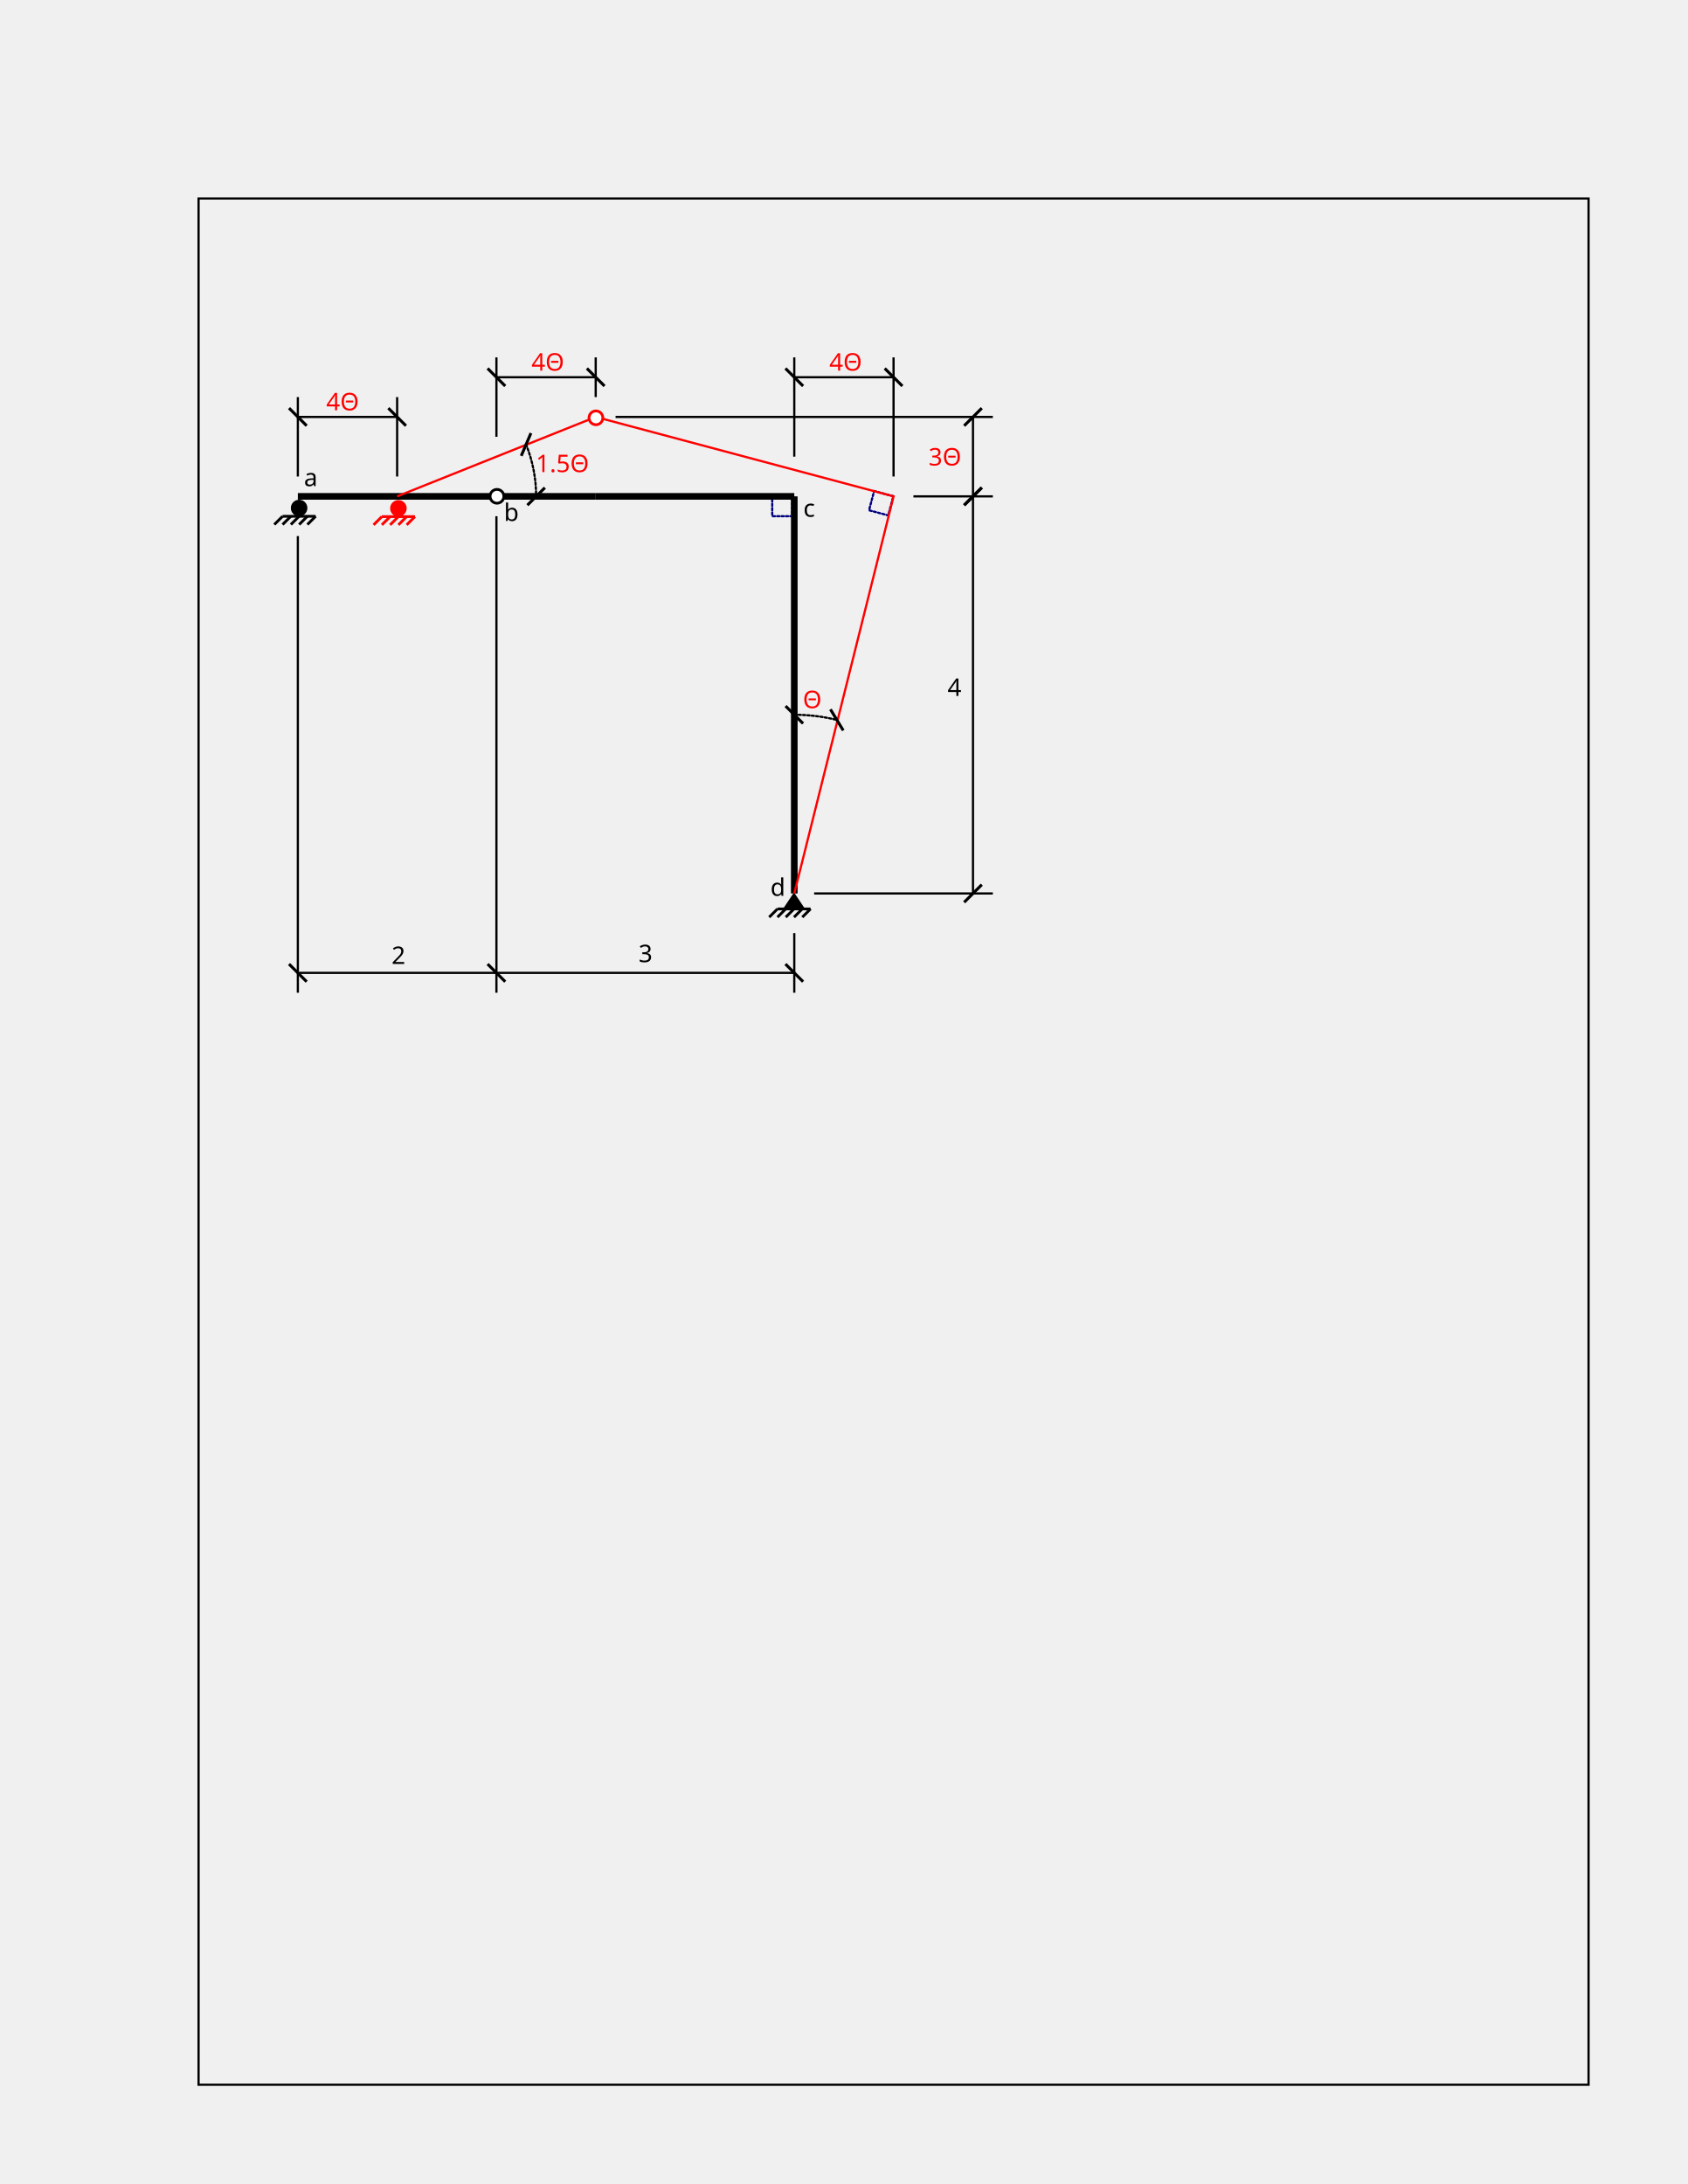
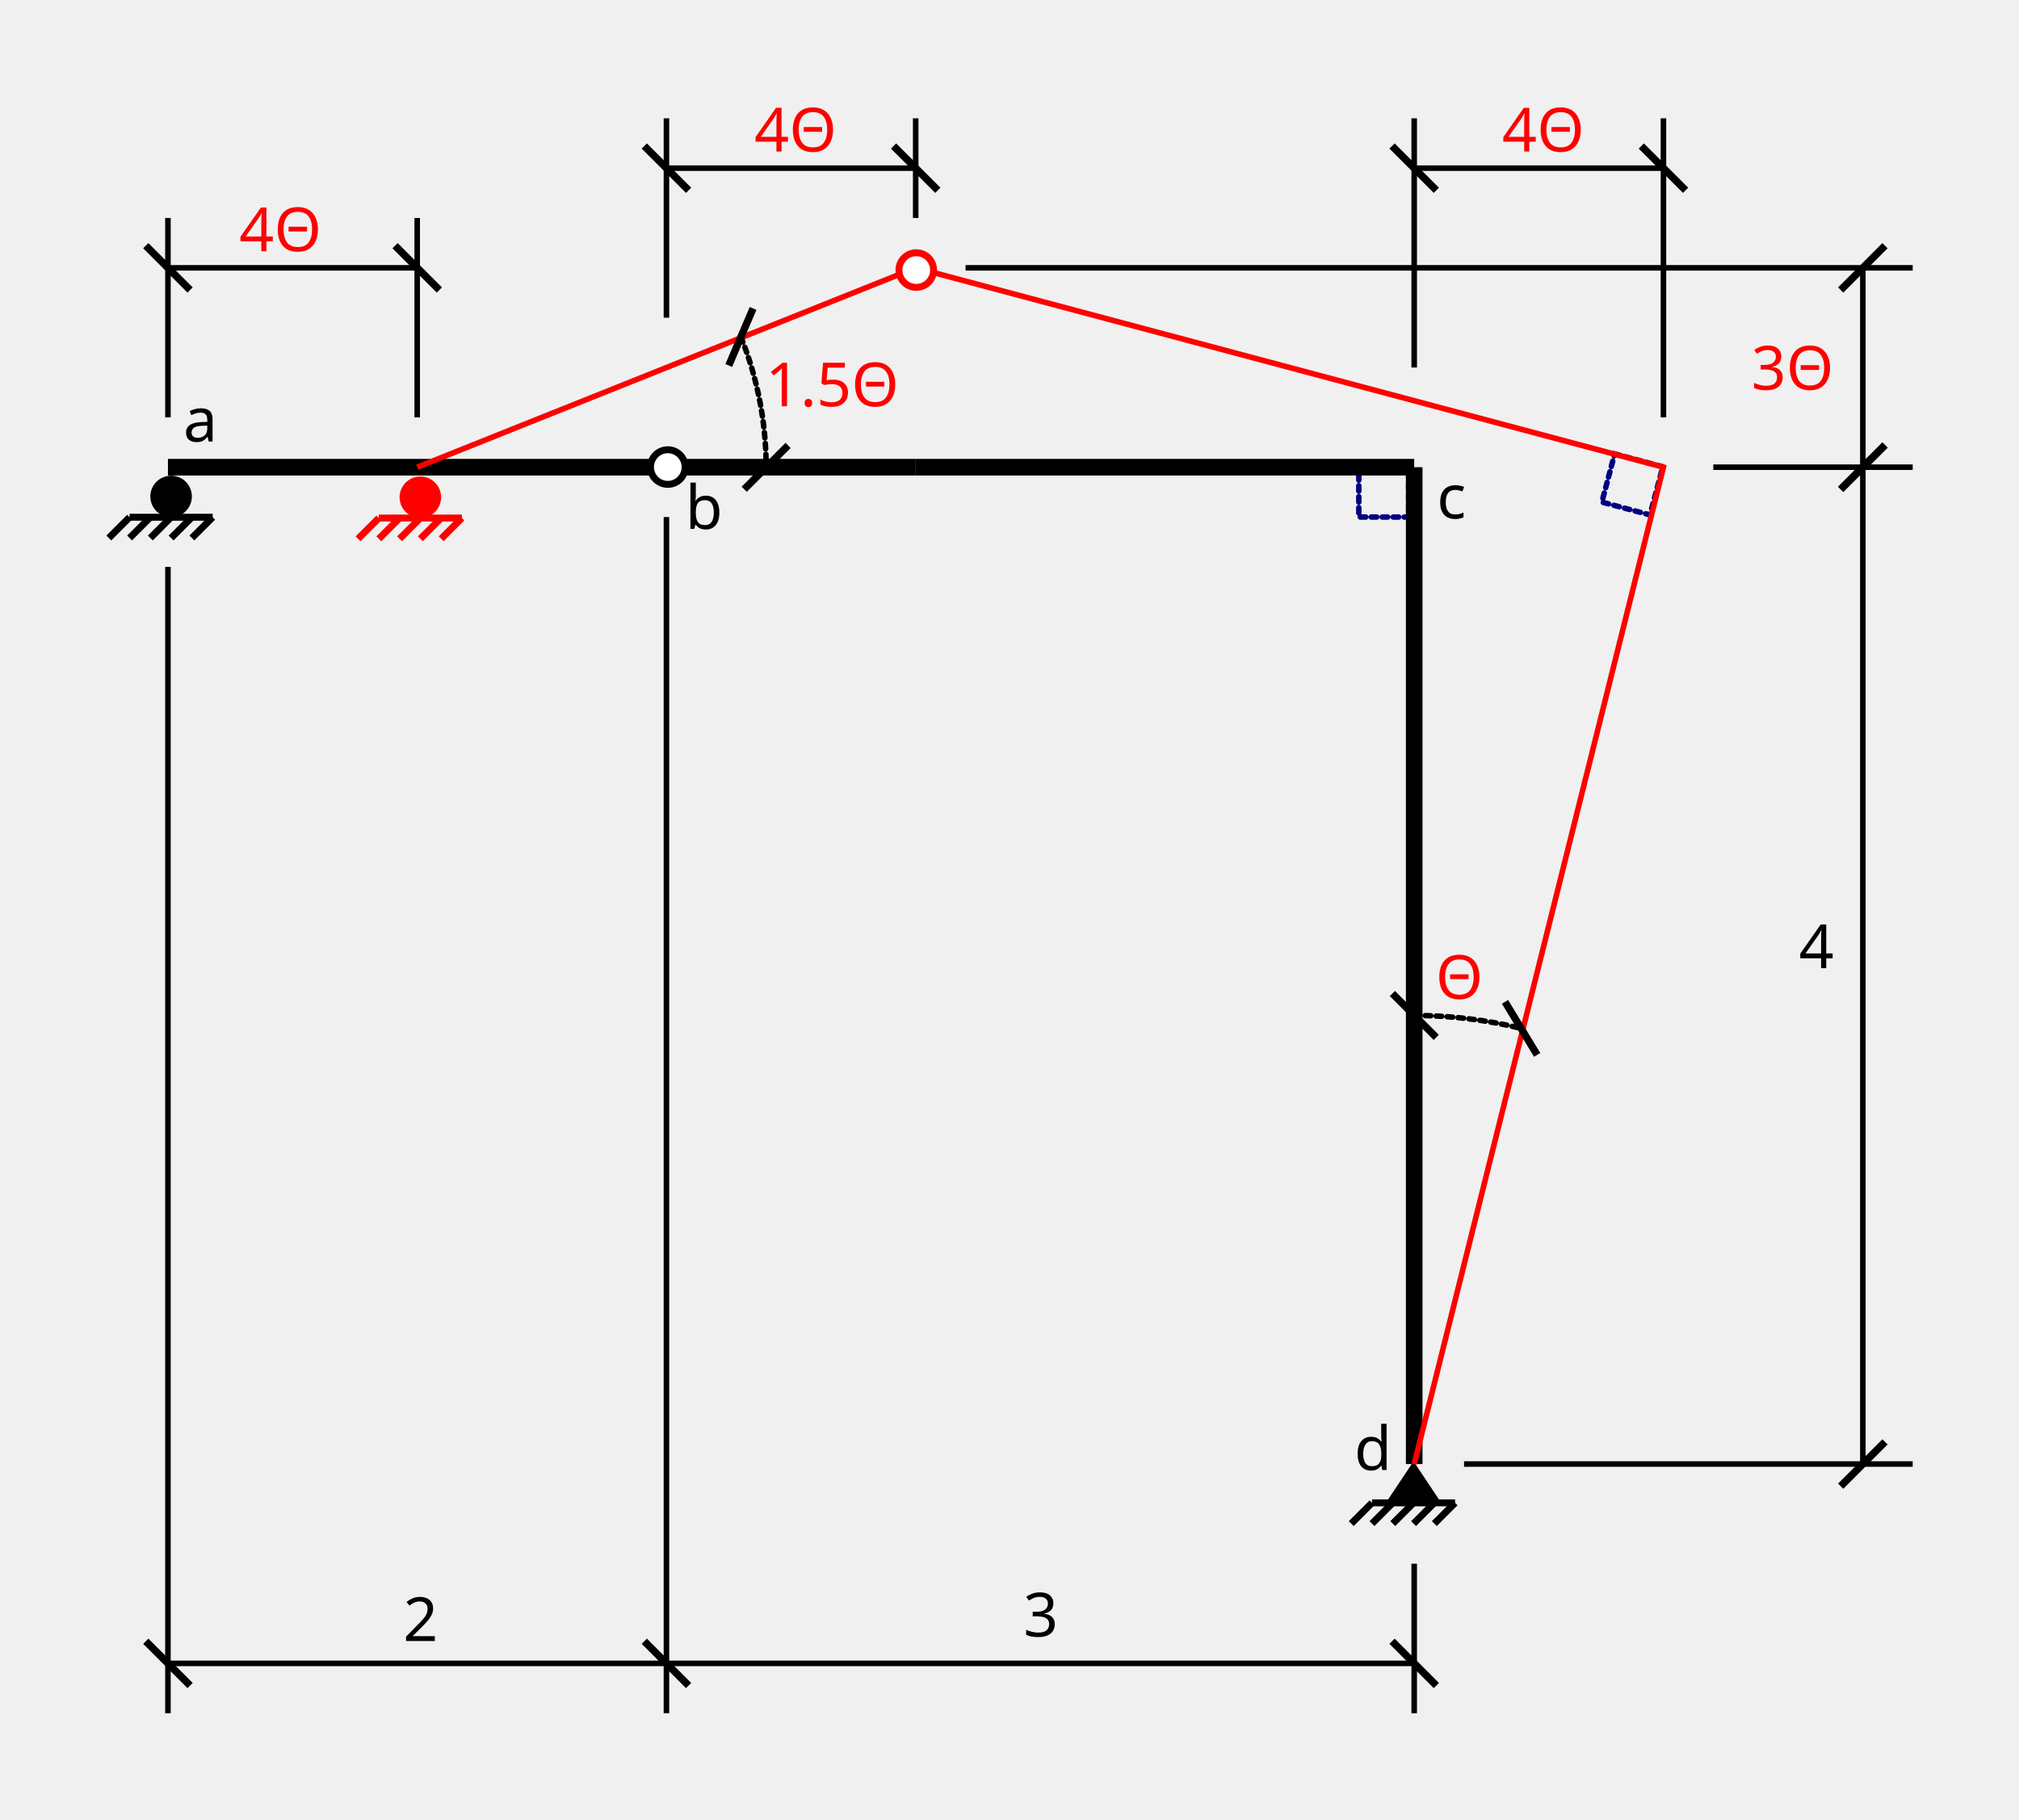
- <svg xmlns="http://www.w3.org/2000/svg" width="765" height="990" id="svg2" version="1.1">
+ <svg xmlns="http://www.w3.org/2000/svg" width="3.797in" height="3.423in" id="svg2" version="1.1">
  <defs id="defs4">
-     <marker style="overflow:visible;" id="DimensionTick" refX="0.0" refY="0.0" orient="auto">
-       <path id="path4203" transform="translate(-4.0,-4.0)" style="stroke:#000000;stroke-width:1.0pt;marker-start:none;" d="M 0.0,0.0 L 8.0,8.0 " />
+     <marker style="overflow:visible" id="DimensionTick" refX="0" refY="0" orient="auto">
+       <path id="path4203" transform="translate(-4,-4)" style="stroke:#000000;stroke-width:1pt;marker-start:none" d="M 0,0 8,8" />
    </marker>
  </defs>
-   <g id="layer2">
-     <rect style="fill:none;stroke:#000000;stroke-width:1px;stroke-linecap:butt;stroke-linejoin:miter;stroke-opacity:1" id="rect3040" width="630" height="855" x="90" y="90" />
-   </g>
-   <g id="layer1" transform="translate(0,-62.362)">
+   <g id="layer1" transform="translate(-104.6795,-202.9979)">
    <g id="g9515">
-       <rect transform="matrix(0.9663993,0.2570457,-0.2570457,0.9663993,0,0)" y="173.552" x="456.129" height="9" width="9" id="rect3346-3" style="fill:none;stroke:#000080;stroke-width:0.99;stroke-linecap:round;stroke-miterlimit:4;stroke-opacity:1;stroke-dasharray:0.99, 0.99;stroke-dashoffset:0" />
-       <rect y="287.362" x="350" height="9" width="9" id="rect3346" style="fill:none;stroke:#000080;stroke-width:0.99;stroke-linecap:round;stroke-miterlimit:4;stroke-opacity:1;stroke-dasharray:0.99, 0.99;stroke-dashoffset:0" />
-       <path id="path3213" d="m 360,287.362 0,180" style="fill:none;stroke:#000000;stroke-width:3;stroke-linecap:butt;stroke-linejoin:miter;stroke-opacity:1" />
-       <path id="path3215" d="m 270,287.362 90,0" style="fill:none;stroke:#000000;stroke-width:3;stroke-linecap:butt;stroke-linejoin:miter;stroke-opacity:1" />
-       <path id="path3217" d="m 135,287.362 135,0" style="fill:none;stroke:#000000;stroke-width:3;stroke-linecap:butt;stroke-linejoin:miter;stroke-opacity:1" />
+       <rect transform="rotate(14.89483)" y="173.552" x="456.129" height="9" width="9" id="rect3346-3" style="fill:none;stroke:#000080;stroke-width:0.99;stroke-linecap:round;stroke-miterlimit:4;stroke-dasharray:0.99, 0.99;stroke-dashoffset:0;stroke-opacity:1" />
+       <rect y="287.362" x="350" height="9" width="9" id="rect3346" style="fill:none;stroke:#000080;stroke-width:0.99;stroke-linecap:round;stroke-miterlimit:4;stroke-dasharray:0.99, 0.99;stroke-dashoffset:0;stroke-opacity:1" />
+       <path id="path3213" d="m 360,287.362 v 180" style="fill:none;stroke:#000000;stroke-width:3;stroke-linecap:butt;stroke-linejoin:miter;stroke-opacity:1" />
+       <path id="path3215" d="m 270,287.362 h 90" style="fill:none;stroke:#000000;stroke-width:3;stroke-linecap:butt;stroke-linejoin:miter;stroke-opacity:1" />
+       <path id="path3217" d="M 135,287.362 H 270" style="fill:none;stroke:#000000;stroke-width:3;stroke-linecap:butt;stroke-linejoin:miter;stroke-opacity:1" />
      <g transform="matrix(1.25,0,0,1.25,359.8813,466.8717)" id="use90">
-         <path style="fill:#000000;stroke:#000000;stroke-width:0" id="path5224" d="M 0,0 4,6 -4,6 z" />
-         <path style="fill:none;stroke:#000000;stroke-width:1" id="path5226" d="M -6,6 6,6" />
+         <path style="fill:#000000;stroke:#000000;stroke-width:0" id="path5224" d="M 0,0 4,6 H -4 Z" />
+         <path style="fill:none;stroke:#000000;stroke-width:1" id="path5226" d="M -6,6 H 6" />
        <path style="fill:none;stroke:#000000;stroke-width:1" id="path5228" d="M 6,6 3,9 M 3,6 0,9 M 0,6 -3,9 m 0,-3 -3,3 m 0,-3 -3,3" />
      </g>
      <g transform="matrix(1.25,0,0,1.25,135.5714,288.8977)" id="use3515">
-         <circle style="fill:#000000;stroke:#000000;stroke-width:0" id="circle5277" r="3" cy="3" cx="0" d="M 3,3 C 3,4.657 1.657,6 0,6 -1.657,6 -3,4.657 -3,3 -3,1.343 -1.657,0 0,0 1.657,0 3,1.343 3,3 z" />
-         <path style="fill:none;stroke:#000000;stroke-width:1" id="path5279" d="M -6,6 6,6" />
+         <circle style="fill:#000000;stroke:#000000;stroke-width:0" id="circle5277" r="3" cy="3" cx="0" />
+         <path style="fill:none;stroke:#000000;stroke-width:1" id="path5279" d="M -6,6 H 6" />
        <path style="fill:none;stroke:#000000;stroke-width:1" id="path5281" d="M 6,6 3,9 M 3,6 0,9 M 0,6 -3,9 m 0,-3 -3,3 m 0,-3 -3,3" />
      </g>
      <g transform="matrix(1.25,0,0,1.25,225.2462,287.3357)" id="use3513">
-         <circle style="fill:#ffffff;stroke:#000000;stroke-width:1" id="circle3573" r="2.5" cy="0" cx="0" d="M 2.5,0 C 2.5,1.381 1.381,2.5 0,2.5 -1.381,2.5 -2.5,1.381 -2.5,0 c 0,-1.381 1.119,-2.5 2.5,-2.5 1.381,0 2.5,1.119 2.5,2.5 z" />
+         <circle style="fill:#ffffff;stroke:#000000;stroke-width:1" id="circle3573" r="2.5" cy="0" cx="0" />
      </g>
      <path id="path3294" d="m 360,467.362 45,-180 -135,-36" style="fill:none;stroke:#ff0000;stroke-width:1px;stroke-linecap:butt;stroke-linejoin:miter;stroke-opacity:1" />
      <path id="path3296" d="m 180,287.362 90,-36" style="fill:none;stroke:#ff0000;stroke-width:1px;stroke-linecap:butt;stroke-linejoin:miter;stroke-opacity:1" />
      <g style="stroke:#ff0000" transform="matrix(1.25,0,0,1.25,270.1034,251.7643)" id="use3513-2">
-         <circle style="fill:#ffffff;stroke:#ff0000;stroke-width:1" id="circle3573-5" r="2.5" cy="0" cx="0" d="M 2.5,0 C 2.5,1.381 1.381,2.5 0,2.5 -1.381,2.5 -2.5,1.381 -2.5,0 c 0,-1.381 1.119,-2.5 2.5,-2.5 1.381,0 2.5,1.119 2.5,2.5 z" />
+         <circle style="fill:#ffffff;stroke:#ff0000;stroke-width:1" id="circle3573-5" r="2.5" cy="0" cx="0" />
      </g>
      <g style="fill:#ff0000;stroke:#ff0000" transform="matrix(1.25,0,0,1.25,180.5714,289.0406)" id="use3515-4">
-         <circle style="fill:#ff0000;stroke:#ff0000;stroke-width:0" id="circle5277-7" r="3" cy="3" cx="0" d="M 3,3 C 3,4.657 1.657,6 0,6 -1.657,6 -3,4.657 -3,3 -3,1.343 -1.657,0 0,0 1.657,0 3,1.343 3,3 z" />
-         <path style="fill:#ff0000;stroke:#ff0000;stroke-width:1" id="path5279-4" d="M -6,6 6,6" />
+         <circle style="fill:#ff0000;stroke:#ff0000;stroke-width:0" id="circle5277-7" r="3" cy="3" cx="0" />
+         <path style="fill:#ff0000;stroke:#ff0000;stroke-width:1" id="path5279-4" d="M -6,6 H 6" />
        <path style="fill:#ff0000;stroke:#ff0000;stroke-width:1" id="path5281-4" d="M 6,6 3,9 M 3,6 0,9 M 0,6 -3,9 m 0,-3 -3,3 m 0,-3 -3,3" />
      </g>
-       <path id="path4145" d="m 414,287.362 36,0" style="fill:none;stroke:#000000;stroke-width:1px;stroke-linecap:butt;stroke-linejoin:miter;stroke-opacity:1" />
-       <path id="path4147" d="m 369,467.362 81,0" style="fill:none;stroke:#000000;stroke-width:1px;stroke-linecap:butt;stroke-linejoin:miter;stroke-opacity:1" />
-       <path id="path4149" d="m 441,287.362 0,180" style="fill:none;stroke:#000000;stroke-width:1px;stroke-linecap:butt;stroke-linejoin:miter;stroke-opacity:1;marker-start:url(#DimensionTick);marker-end:url(#DimensionTick)" />
-       <path id="path4151" d="m 225,296.362 0,216" style="fill:none;stroke:#000000;stroke-width:1px;stroke-linecap:butt;stroke-linejoin:miter;stroke-opacity:1" />
-       <path id="path4153" d="m 360,512.362 0,-27" style="fill:none;stroke:#000000;stroke-width:1px;stroke-linecap:butt;stroke-linejoin:miter;stroke-opacity:1" />
-       <path id="path4155" d="m 135,305.362 0,207" style="fill:none;stroke:#000000;stroke-width:1px;stroke-linecap:butt;stroke-linejoin:miter;stroke-opacity:1" />
-       <path id="path4157" d="m 135,503.362 90,0 135,0" style="fill:none;stroke:#000000;stroke-width:1px;stroke-linecap:butt;stroke-linejoin:miter;stroke-opacity:1;marker-start:url(#DimensionTick);marker-mid:url(#DimensionTick);marker-end:url(#DimensionTick)" />
-       <path id="path4159" d="m 360,269.362 0,-45" style="fill:none;stroke:#000000;stroke-width:1px;stroke-linecap:butt;stroke-linejoin:miter;stroke-opacity:1" />
-       <path id="path4161" d="m 405,278.362 0,-54" style="fill:none;stroke:#000000;stroke-width:1px;stroke-linecap:butt;stroke-linejoin:miter;stroke-opacity:1" />
-       <path id="path4163" d="m 180,278.362 0,-36" style="fill:none;stroke:#000000;stroke-width:1px;stroke-linecap:butt;stroke-linejoin:miter;stroke-opacity:1" />
-       <path id="path4165" d="m 135,278.362 0,-36" style="fill:none;stroke:#000000;stroke-width:1px;stroke-linecap:butt;stroke-linejoin:miter;stroke-opacity:1" />
-       <path id="path4167" d="m 270,242.362 0,-18" style="fill:none;stroke:#000000;stroke-width:1px;stroke-linecap:butt;stroke-linejoin:miter;stroke-opacity:1" />
-       <path id="path4169" d="m 225,260.362 0,-36" style="fill:none;stroke:#000000;stroke-width:1px;stroke-linecap:butt;stroke-linejoin:miter;stroke-opacity:1" />
-       <path id="path4171" d="m 225,233.362 45,0" style="fill:none;stroke:#000000;stroke-width:1px;stroke-linecap:butt;stroke-linejoin:miter;stroke-opacity:1;marker-start:url(#DimensionTick);marker-end:url(#DimensionTick)" />
-       <path id="path4173" d="m 360,233.362 45,0" style="fill:none;stroke:#000000;stroke-width:1px;stroke-linecap:butt;stroke-linejoin:miter;stroke-opacity:1;marker-start:url(#DimensionTick);marker-end:url(#DimensionTick)" />
-       <path id="path4175" d="m 135,251.362 45,0" style="fill:none;stroke:#000000;stroke-width:1px;stroke-linecap:butt;stroke-linejoin:miter;stroke-opacity:1;marker-start:url(#DimensionTick);marker-end:url(#DimensionTick)" />
-       <path id="path4177" d="m 279,251.362 171,0" style="fill:none;stroke:#000000;stroke-width:1px;stroke-linecap:butt;stroke-linejoin:miter;stroke-opacity:1" />
-       <path id="path4179" d="m 441,287.362 0,-36" style="fill:none;stroke:#000000;stroke-width:1px;stroke-linecap:butt;stroke-linejoin:miter;stroke-opacity:1;marker-start:url(#DimensionTick);marker-end:url(#DimensionTick)" />
-       <path transform="translate(0,62.362)" d="m 360.016,324 a 81,81 0 0 1 19.281,2.332" id="path6859" style="fill:none;stroke:#000000;stroke-width:0.99;stroke-linecap:round;stroke-miterlimit:4;stroke-opacity:1;stroke-dasharray:0.99, 0.99;stroke-dashoffset:0;marker-start:url(#DimensionTick);marker-end:url(#DimensionTick)" />
-       <text id="text7235" y="383.362" x="361" style="font-size:11px;font-style:normal;font-variant:normal;font-weight:normal;font-stretch:normal;line-height:125%;letter-spacing:0px;word-spacing:0px;fill:#ff0000;fill-opacity:1;stroke:none;font-family:Verdana;-inkscape-font-specification:Sans" xml:space="preserve">
-         <tspan y="383.362" x="361" id="tspan7239"> Θ</tspan>
+       <path id="path4145" d="m 414,287.362 h 36" style="fill:none;stroke:#000000;stroke-width:1px;stroke-linecap:butt;stroke-linejoin:miter;stroke-opacity:1" />
+       <path id="path4147" d="m 369,467.362 h 81" style="fill:none;stroke:#000000;stroke-width:1px;stroke-linecap:butt;stroke-linejoin:miter;stroke-opacity:1" />
+       <path id="path4149" d="m 441,287.362 v 180" style="fill:none;stroke:#000000;stroke-width:1px;stroke-linecap:butt;stroke-linejoin:miter;stroke-opacity:1;marker-start:url(#DimensionTick);marker-end:url(#DimensionTick)" />
+       <path id="path4151" d="m 225,296.362 v 216" style="fill:none;stroke:#000000;stroke-width:1px;stroke-linecap:butt;stroke-linejoin:miter;stroke-opacity:1" />
+       <path id="path4153" d="m 360,512.362 v -27" style="fill:none;stroke:#000000;stroke-width:1px;stroke-linecap:butt;stroke-linejoin:miter;stroke-opacity:1" />
+       <path id="path4155" d="m 135,305.362 v 207" style="fill:none;stroke:#000000;stroke-width:1px;stroke-linecap:butt;stroke-linejoin:miter;stroke-opacity:1" />
+       <path id="path4157" d="m 135,503.362 h 90 135" style="fill:none;stroke:#000000;stroke-width:1px;stroke-linecap:butt;stroke-linejoin:miter;stroke-opacity:1;marker-start:url(#DimensionTick);marker-mid:url(#DimensionTick);marker-end:url(#DimensionTick)" />
+       <path id="path4159" d="m 360,269.362 v -45" style="fill:none;stroke:#000000;stroke-width:1px;stroke-linecap:butt;stroke-linejoin:miter;stroke-opacity:1" />
+       <path id="path4161" d="m 405,278.362 v -54" style="fill:none;stroke:#000000;stroke-width:1px;stroke-linecap:butt;stroke-linejoin:miter;stroke-opacity:1" />
+       <path id="path4163" d="m 180,278.362 v -36" style="fill:none;stroke:#000000;stroke-width:1px;stroke-linecap:butt;stroke-linejoin:miter;stroke-opacity:1" />
+       <path id="path4165" d="m 135,278.362 v -36" style="fill:none;stroke:#000000;stroke-width:1px;stroke-linecap:butt;stroke-linejoin:miter;stroke-opacity:1" />
+       <path id="path4167" d="m 270,242.362 v -18" style="fill:none;stroke:#000000;stroke-width:1px;stroke-linecap:butt;stroke-linejoin:miter;stroke-opacity:1" />
+       <path id="path4169" d="m 225,260.362 v -36" style="fill:none;stroke:#000000;stroke-width:1px;stroke-linecap:butt;stroke-linejoin:miter;stroke-opacity:1" />
+       <path id="path4171" d="m 225,233.362 h 45" style="fill:none;stroke:#000000;stroke-width:1px;stroke-linecap:butt;stroke-linejoin:miter;stroke-opacity:1;marker-start:url(#DimensionTick);marker-end:url(#DimensionTick)" />
+       <path id="path4173" d="m 360,233.362 h 45" style="fill:none;stroke:#000000;stroke-width:1px;stroke-linecap:butt;stroke-linejoin:miter;stroke-opacity:1;marker-start:url(#DimensionTick);marker-end:url(#DimensionTick)" />
+       <path id="path4175" d="m 135,251.362 h 45" style="fill:none;stroke:#000000;stroke-width:1px;stroke-linecap:butt;stroke-linejoin:miter;stroke-opacity:1;marker-start:url(#DimensionTick);marker-end:url(#DimensionTick)" />
+       <path id="path4177" d="M 279,251.362 H 450" style="fill:none;stroke:#000000;stroke-width:1px;stroke-linecap:butt;stroke-linejoin:miter;stroke-opacity:1" />
+       <path id="path4179" d="m 441,287.362 v -36" style="fill:none;stroke:#000000;stroke-width:1px;stroke-linecap:butt;stroke-linejoin:miter;stroke-opacity:1;marker-start:url(#DimensionTick);marker-end:url(#DimensionTick)" />
+       <path transform="translate(0,62.362)" d="m 360.016,324 a 81,81 0 0 1 19.281,2.332" id="path6859" style="fill:none;stroke:#000000;stroke-width:0.99;stroke-linecap:round;stroke-miterlimit:4;stroke-dasharray:0.99, 0.99;stroke-dashoffset:0;stroke-opacity:1;marker-start:url(#DimensionTick);marker-end:url(#DimensionTick)" />
+       <text id="text7235" y="383.362" x="361" style="font-style:normal;font-variant:normal;font-weight:normal;font-stretch:normal;line-height:0%;font-family:Verdana;-inkscape-font-specification:Sans;letter-spacing:0px;word-spacing:0px;fill:#ff0000;fill-opacity:1;stroke:none" xml:space="preserve">
+         <tspan y="383.362" x="361" id="tspan7239" style="font-size:11px;line-height:1.25"> Θ</tspan>
      </text>
-       <text id="text7235-0" y="248.362" x="145" style="font-size:11px;font-style:normal;font-variant:normal;font-weight:normal;font-stretch:normal;line-height:125%;letter-spacing:0px;word-spacing:0px;fill:#ff0000;fill-opacity:1;stroke:none;font-family:Verdana;-inkscape-font-specification:Sans" xml:space="preserve">
-         <tspan id="tspan7239-7" x="145" y="248.362"> 4Θ</tspan>
+       <text id="text7235-0" y="248.362" x="145" style="font-style:normal;font-variant:normal;font-weight:normal;font-stretch:normal;line-height:0%;font-family:Verdana;-inkscape-font-specification:Sans;letter-spacing:0px;word-spacing:0px;fill:#ff0000;fill-opacity:1;stroke:none" xml:space="preserve">
+         <tspan id="tspan7239-7" x="145" y="248.362" style="font-size:11px;line-height:1.25"> 4Θ</tspan>
      </text>
-       <text id="text7235-8" y="273.362" x="418" style="font-size:11px;font-style:normal;font-variant:normal;font-weight:normal;font-stretch:normal;line-height:125%;letter-spacing:0px;word-spacing:0px;fill:#ff0000;fill-opacity:1;stroke:none;font-family:Verdana;-inkscape-font-specification:Sans" xml:space="preserve">
-         <tspan id="tspan7239-6" x="418" y="273.362"> 3Θ</tspan>
+       <text id="text7235-8" y="273.362" x="418" style="font-style:normal;font-variant:normal;font-weight:normal;font-stretch:normal;line-height:0%;font-family:Verdana;-inkscape-font-specification:Sans;letter-spacing:0px;word-spacing:0px;fill:#ff0000;fill-opacity:1;stroke:none" xml:space="preserve">
+         <tspan id="tspan7239-6" x="418" y="273.362" style="font-size:11px;line-height:1.25"> 3Θ</tspan>
      </text>
-       <text id="text7235-88" y="230.362" x="238" style="font-size:11px;font-style:normal;font-variant:normal;font-weight:normal;font-stretch:normal;line-height:125%;letter-spacing:0px;word-spacing:0px;fill:#ff0000;fill-opacity:1;stroke:none;font-family:Verdana;-inkscape-font-specification:Sans" xml:space="preserve">
-         <tspan id="tspan7239-4" x="238" y="230.362"> 4Θ</tspan>
+       <text id="text7235-88" y="230.362" x="238" style="font-style:normal;font-variant:normal;font-weight:normal;font-stretch:normal;line-height:0%;font-family:Verdana;-inkscape-font-specification:Sans;letter-spacing:0px;word-spacing:0px;fill:#ff0000;fill-opacity:1;stroke:none" xml:space="preserve">
+         <tspan id="tspan7239-4" x="238" y="230.362" style="font-size:11px;line-height:1.25"> 4Θ</tspan>
      </text>
-       <text id="text7235-3" y="230.362" x="373" style="font-size:11px;font-style:normal;font-variant:normal;font-weight:normal;font-stretch:normal;line-height:125%;letter-spacing:0px;word-spacing:0px;fill:#ff0000;fill-opacity:1;stroke:none;font-family:Verdana;-inkscape-font-specification:Sans" xml:space="preserve">
-         <tspan id="tspan7239-1" x="373" y="230.362"> 4Θ</tspan>
+       <text id="text7235-3" y="230.362" x="373" style="font-style:normal;font-variant:normal;font-weight:normal;font-stretch:normal;line-height:0%;font-family:Verdana;-inkscape-font-specification:Sans;letter-spacing:0px;word-spacing:0px;fill:#ff0000;fill-opacity:1;stroke:none" xml:space="preserve">
+         <tspan id="tspan7239-1" x="373" y="230.362" style="font-size:11px;line-height:1.25"> 4Θ</tspan>
      </text>
-       <text id="text7298" y="499.32" x="177.465" style="font-size:11px;font-style:normal;font-variant:normal;font-weight:normal;font-stretch:normal;line-height:125%;letter-spacing:0px;word-spacing:0px;fill:#000000;fill-opacity:1;stroke:none;font-family:Verdana;-inkscape-font-specification:Sans" xml:space="preserve">
-         <tspan y="499.32" x="177.465" id="tspan7300">2</tspan>
+       <text id="text7298" y="499.32" x="177.465" style="font-style:normal;font-variant:normal;font-weight:normal;font-stretch:normal;line-height:0%;font-family:Verdana;-inkscape-font-specification:Sans;letter-spacing:0px;word-spacing:0px;fill:#000000;fill-opacity:1;stroke:none" xml:space="preserve">
+         <tspan y="499.32" x="177.465" id="tspan7300" style="font-size:11px;line-height:1.25">2</tspan>
      </text>
-       <text id="text7302" y="498.503" x="289.437" style="font-size:11px;font-style:normal;font-variant:normal;font-weight:normal;font-stretch:normal;line-height:125%;letter-spacing:0px;word-spacing:0px;fill:#000000;fill-opacity:1;stroke:none;font-family:Verdana;-inkscape-font-specification:Sans" xml:space="preserve">
-         <tspan y="498.503" x="289.437" id="tspan7304">3</tspan>
+       <text id="text7302" y="498.503" x="289.437" style="font-style:normal;font-variant:normal;font-weight:normal;font-stretch:normal;line-height:0%;font-family:Verdana;-inkscape-font-specification:Sans;letter-spacing:0px;word-spacing:0px;fill:#000000;fill-opacity:1;stroke:none" xml:space="preserve">
+         <tspan y="498.503" x="289.437" id="tspan7304" style="font-size:11px;line-height:1.25">3</tspan>
      </text>
-       <text id="text7306" y="377.827" x="429.465" style="font-size:11px;font-style:normal;font-variant:normal;font-weight:normal;font-stretch:normal;line-height:125%;letter-spacing:0px;word-spacing:0px;fill:#000000;fill-opacity:1;stroke:none;font-family:Verdana;-inkscape-font-specification:Sans" xml:space="preserve">
-         <tspan y="377.827" x="429.465" id="tspan7308">4</tspan>
+       <text id="text7306" y="377.827" x="429.465" style="font-style:normal;font-variant:normal;font-weight:normal;font-stretch:normal;line-height:0%;font-family:Verdana;-inkscape-font-specification:Sans;letter-spacing:0px;word-spacing:0px;fill:#000000;fill-opacity:1;stroke:none" xml:space="preserve">
+         <tspan y="377.827" x="429.465" id="tspan7308" style="font-size:11px;line-height:1.25">4</tspan>
      </text>
-       <text id="text7310" y="282.728" x="137.775" style="font-size:11px;font-style:normal;font-variant:normal;font-weight:normal;font-stretch:normal;line-height:125%;letter-spacing:0px;word-spacing:0px;fill:#000000;fill-opacity:1;stroke:none;font-family:Verdana;-inkscape-font-specification:Sans" xml:space="preserve">
-         <tspan y="282.728" x="137.775" id="tspan7312">a</tspan>
+       <text id="text7310" y="282.728" x="137.775" style="font-style:normal;font-variant:normal;font-weight:normal;font-stretch:normal;line-height:0%;font-family:Verdana;-inkscape-font-specification:Sans;letter-spacing:0px;word-spacing:0px;fill:#000000;fill-opacity:1;stroke:none" xml:space="preserve">
+         <tspan y="282.728" x="137.775" id="tspan7312" style="font-size:11px;line-height:1.25">a</tspan>
      </text>
-       <text id="text7314" y="298.503" x="228.394" style="font-size:11px;font-style:normal;font-variant:normal;font-weight:normal;font-stretch:normal;line-height:125%;letter-spacing:0px;word-spacing:0px;fill:#000000;fill-opacity:1;stroke:none;font-family:Verdana;-inkscape-font-specification:Sans" xml:space="preserve">
-         <tspan y="298.503" x="228.394" id="tspan7316">b</tspan>
+       <text id="text7314" y="298.503" x="228.394" style="font-style:normal;font-variant:normal;font-weight:normal;font-stretch:normal;line-height:0%;font-family:Verdana;-inkscape-font-specification:Sans;letter-spacing:0px;word-spacing:0px;fill:#000000;fill-opacity:1;stroke:none" xml:space="preserve">
+         <tspan y="298.503" x="228.394" id="tspan7316" style="font-size:11px;line-height:1.25">b</tspan>
      </text>
-       <text id="text7318" y="296.616" x="364.084" style="font-size:11px;font-style:normal;font-variant:normal;font-weight:normal;font-stretch:normal;line-height:125%;letter-spacing:0px;word-spacing:0px;fill:#000000;fill-opacity:1;stroke:none;font-family:Verdana;-inkscape-font-specification:Sans" xml:space="preserve">
-         <tspan y="296.616" x="364.084" id="tspan7320">c</tspan>
+       <text id="text7318" y="296.616" x="364.084" style="font-style:normal;font-variant:normal;font-weight:normal;font-stretch:normal;line-height:0%;font-family:Verdana;-inkscape-font-specification:Sans;letter-spacing:0px;word-spacing:0px;fill:#000000;fill-opacity:1;stroke:none" xml:space="preserve">
+         <tspan y="296.616" x="364.084" id="tspan7320" style="font-size:11px;line-height:1.25">c</tspan>
      </text>
-       <text id="text7322" y="468.447" x="349.183" style="font-size:11px;font-style:normal;font-variant:normal;font-weight:normal;font-stretch:normal;line-height:125%;letter-spacing:0px;word-spacing:0px;fill:#000000;fill-opacity:1;stroke:none;font-family:Verdana;-inkscape-font-specification:Sans" xml:space="preserve">
-         <tspan y="468.447" x="349.183" id="tspan7324">d</tspan>
+       <text id="text7322" y="468.447" x="349.183" style="font-style:normal;font-variant:normal;font-weight:normal;font-stretch:normal;line-height:0%;font-family:Verdana;-inkscape-font-specification:Sans;letter-spacing:0px;word-spacing:0px;fill:#000000;fill-opacity:1;stroke:none" xml:space="preserve">
+         <tspan y="468.447" x="349.183" id="tspan7324" style="font-size:11px;line-height:1.25">d</tspan>
      </text>
-       <path transform="translate(0,62.362)" d="m 238.445,201.481 a 63,63 0 0 1 4.555,23.546" id="path9124" style="fill:none;stroke:#000000;stroke-width:0.99;stroke-linecap:round;stroke-miterlimit:4;stroke-opacity:1;stroke-dasharray:0.99, 0.99;stroke-dashoffset:0;marker-start:url(#DimensionTick);marker-end:url(#DimensionTick)" />
-       <text id="text7235-2" y="276.362" x="240" style="font-size:11px;font-style:normal;font-variant:normal;font-weight:normal;font-stretch:normal;line-height:125%;letter-spacing:0px;word-spacing:0px;fill:#ff0000;fill-opacity:1;stroke:none;font-family:Verdana;-inkscape-font-specification:Sans" xml:space="preserve">
-         <tspan y="276.362" x="240" id="tspan7239-0"> 1.5Θ</tspan>
+       <path transform="translate(0,62.362)" d="m 238.445,201.481 a 63,63 0 0 1 4.555,23.546" id="path9124" style="fill:none;stroke:#000000;stroke-width:0.99;stroke-linecap:round;stroke-miterlimit:4;stroke-dasharray:0.99, 0.99;stroke-dashoffset:0;stroke-opacity:1;marker-start:url(#DimensionTick);marker-end:url(#DimensionTick)" />
+       <text id="text7235-2" y="276.362" x="240" style="font-style:normal;font-variant:normal;font-weight:normal;font-stretch:normal;line-height:0%;font-family:Verdana;-inkscape-font-specification:Sans;letter-spacing:0px;word-spacing:0px;fill:#ff0000;fill-opacity:1;stroke:none" xml:space="preserve">
+         <tspan y="276.362" x="240" id="tspan7239-0" style="font-size:11px;line-height:1.25"> 1.5Θ</tspan>
      </text>
    </g>
  </g>
</svg>
